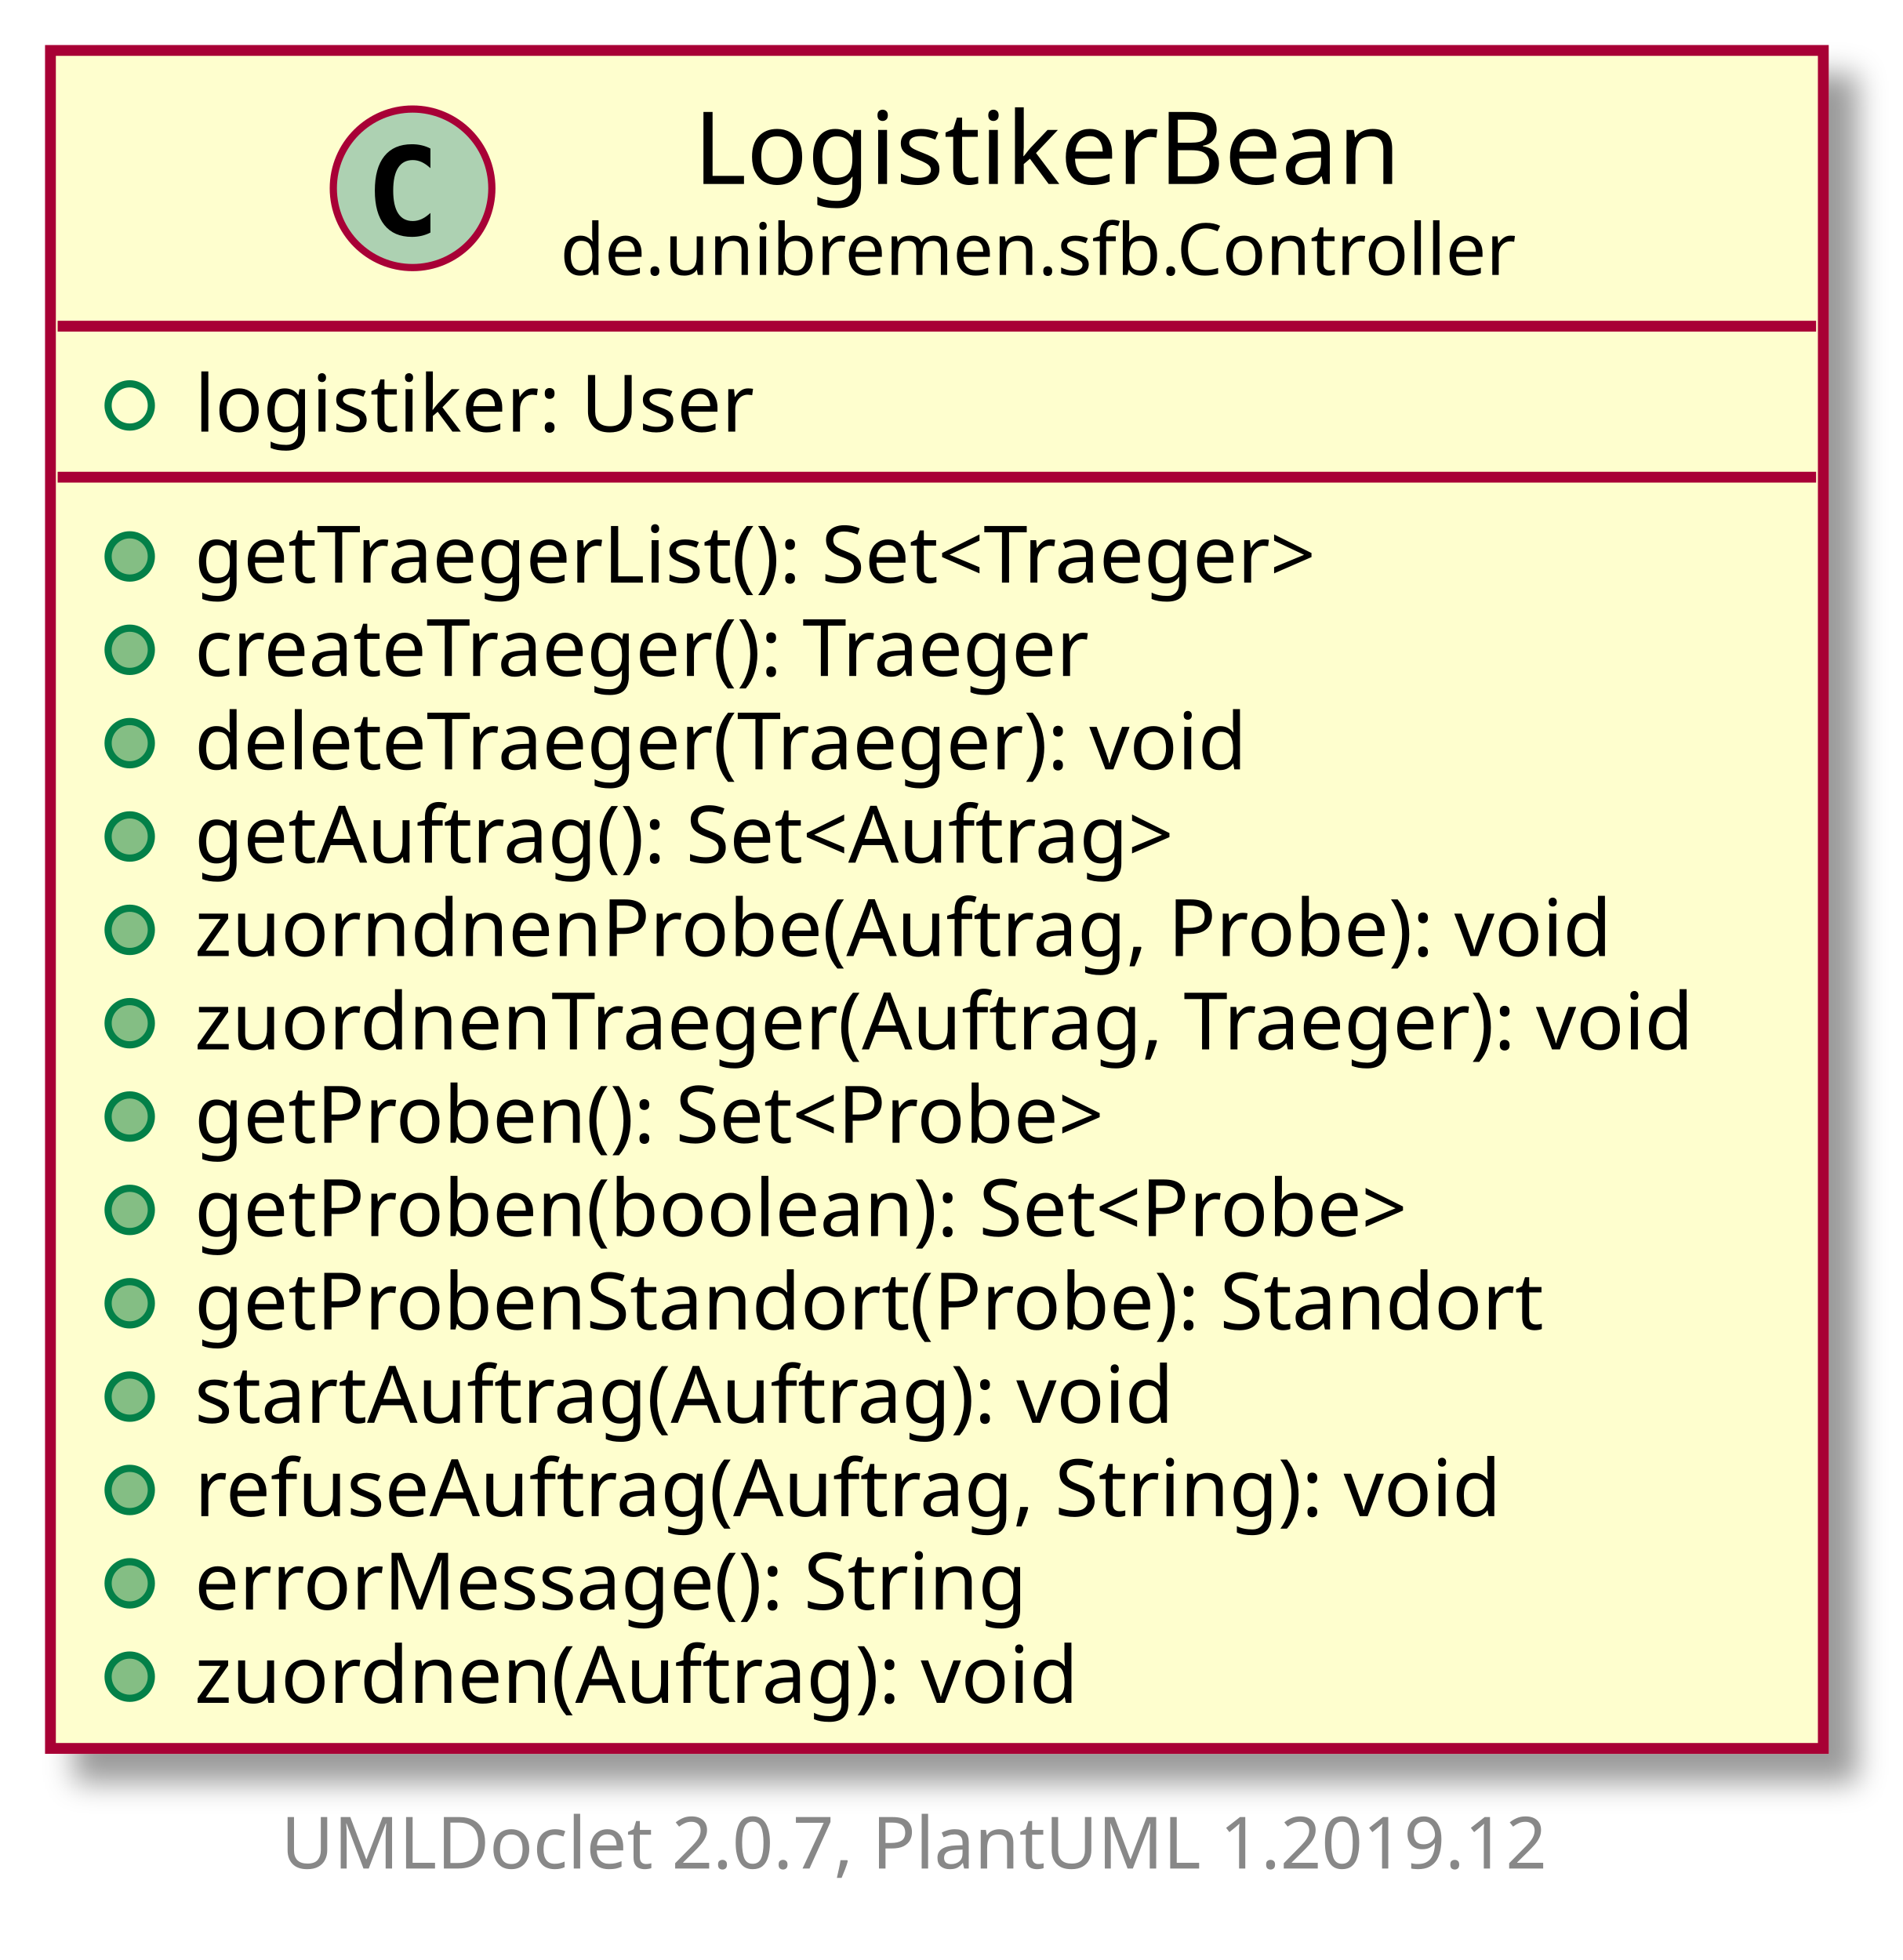
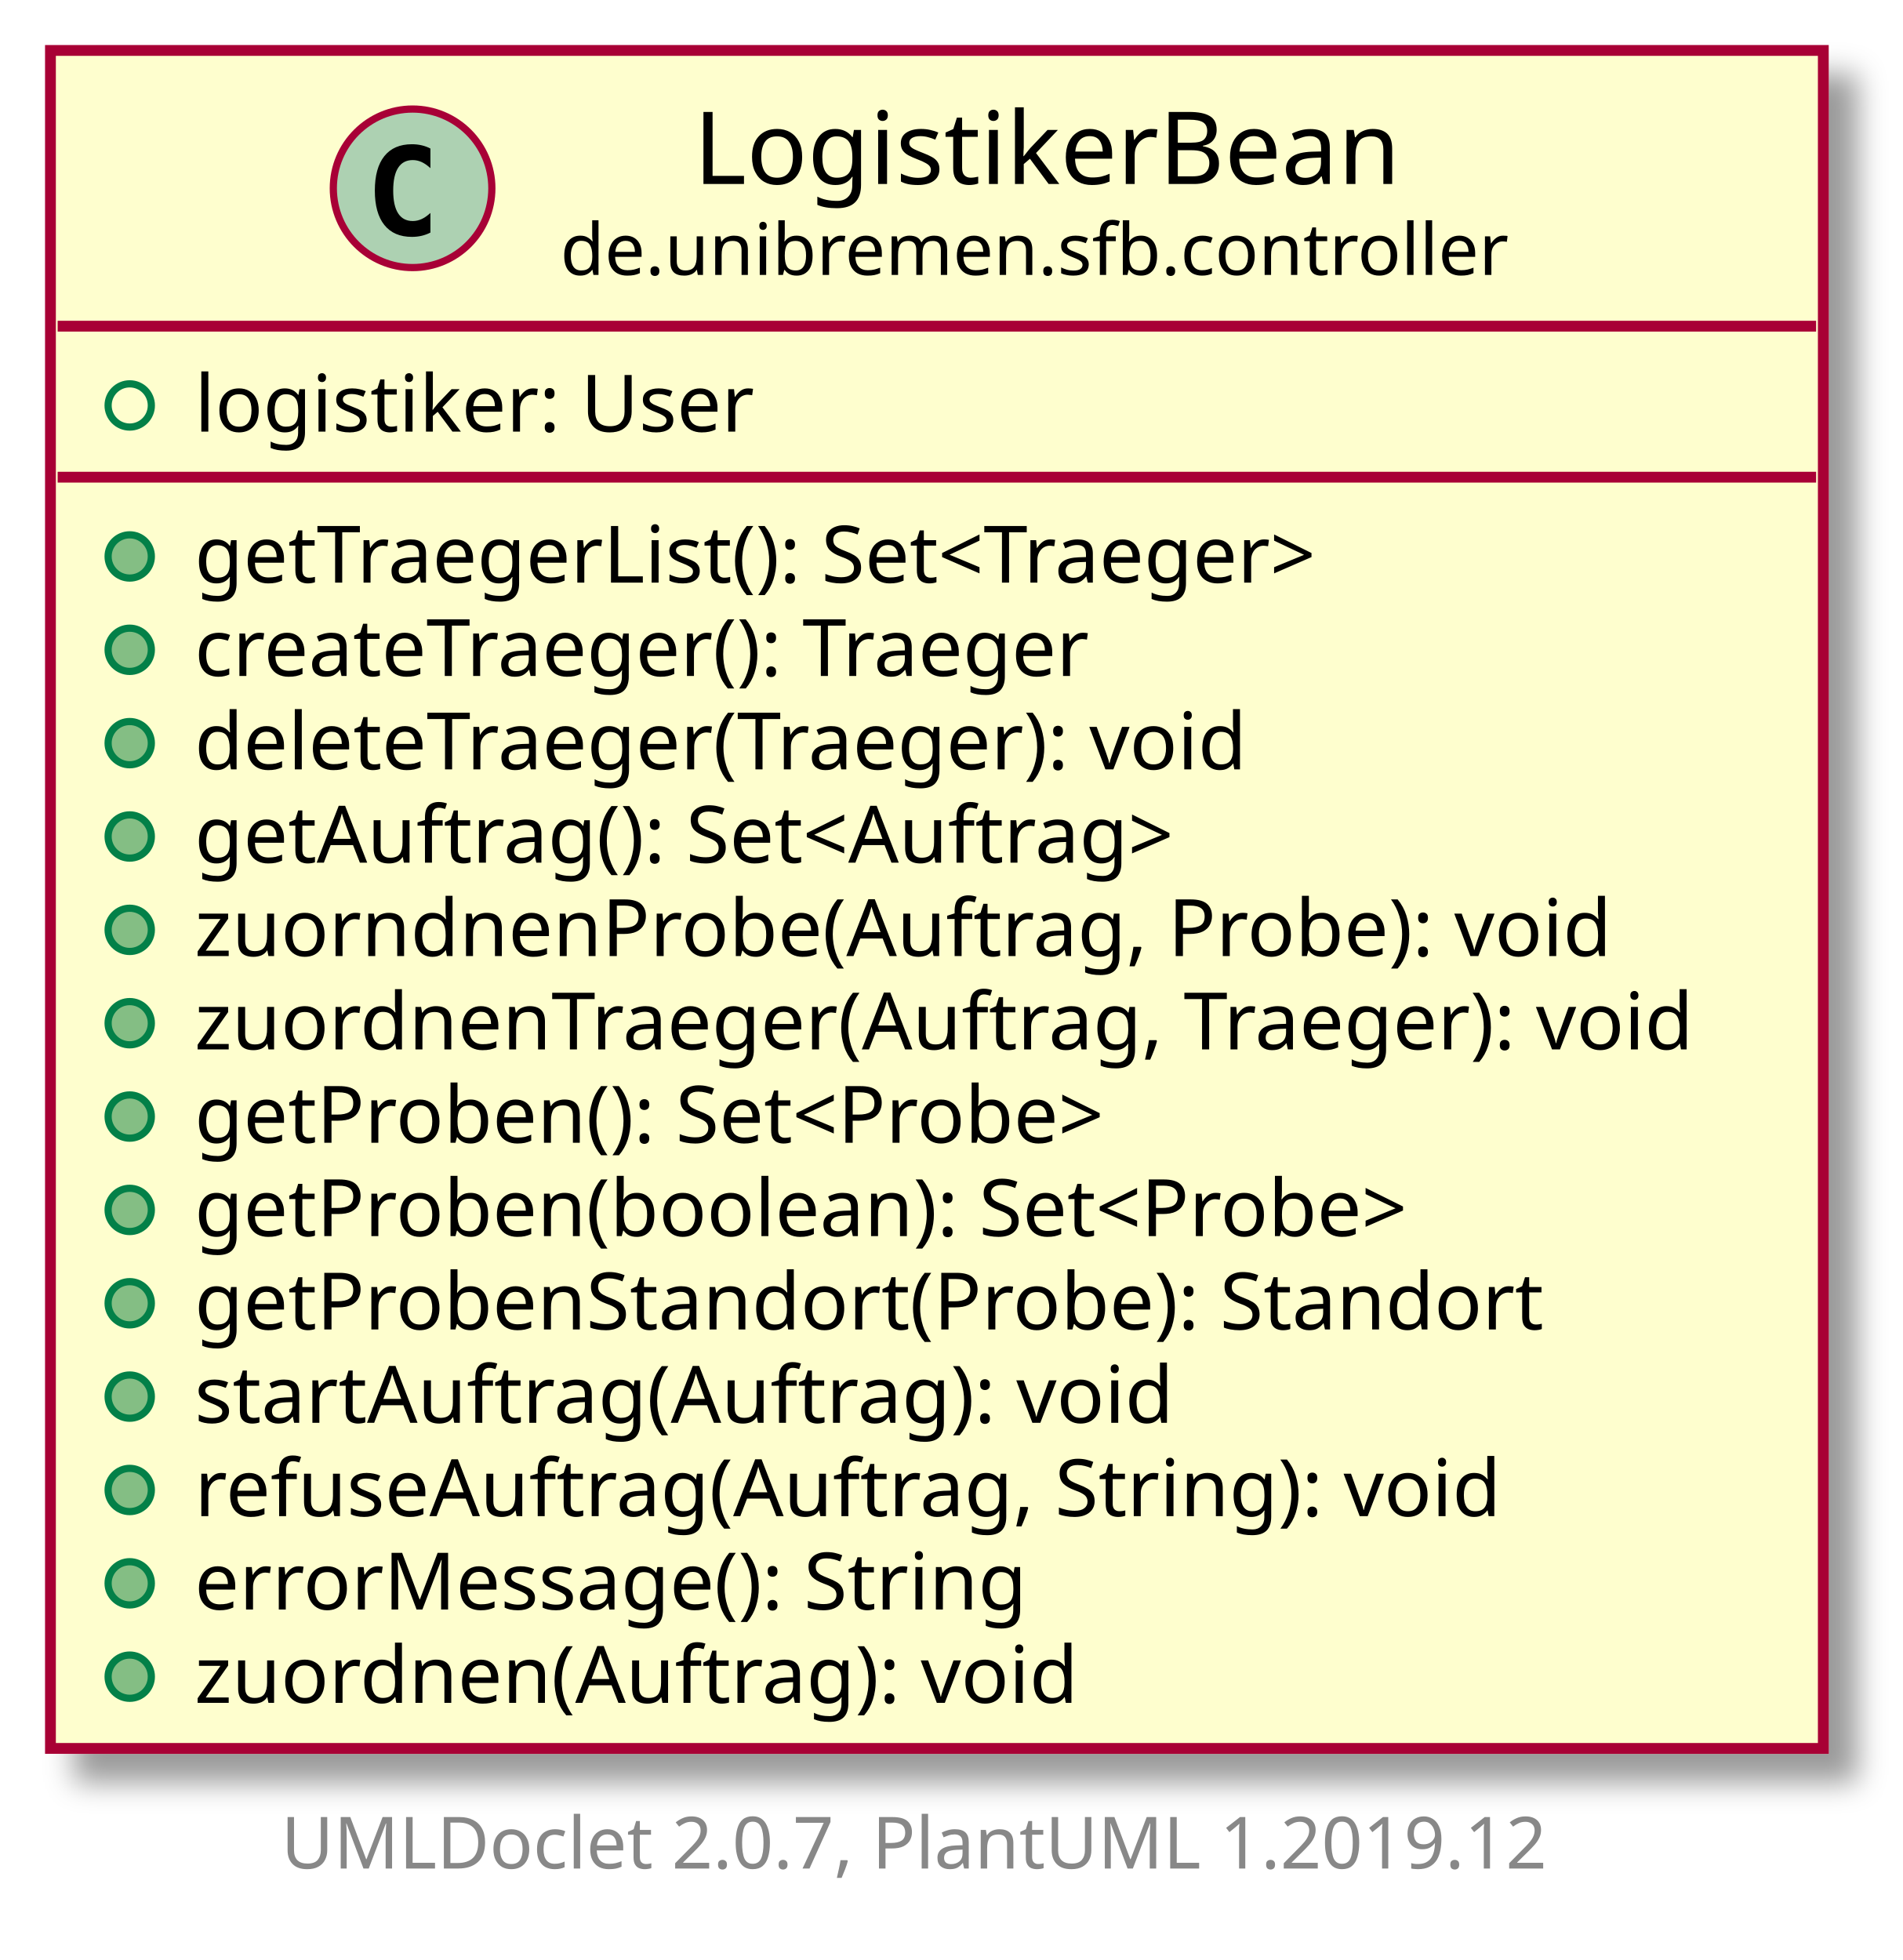
<svg xmlns="http://www.w3.org/2000/svg" xmlns:xlink="http://www.w3.org/1999/xlink" contentScriptType="application/ecmascript" contentStyleType="text/css" height="272px" preserveAspectRatio="none" style="width:264px;height:272px;" version="1.1" viewBox="0 0 264 272" width="264px" zoomAndPan="magnify">
  <defs>
    <filter height="300%" id="f1xtrbd2ks9jro" width="300%" x="-1" y="-1">
      <feGaussianBlur result="blurOut" stdDeviation="2.0" />
      <feColorMatrix in="blurOut" result="blurOut2" type="matrix" values="0 0 0 0 0 0 0 0 0 0 0 0 0 0 0 0 0 0 .4 0" />
      <feOffset dx="4.0" dy="4.0" in="blurOut2" result="blurOut3" />
      <feBlend in="SourceGraphic" in2="blurOut3" mode="normal" />
    </filter>
  </defs>
  <g>
    <a href="LogistikerBean.html" target="_top" title="LogistikerBean.html" xlink:actuate="onRequest" xlink:href="LogistikerBean.html" xlink:show="new" xlink:title="LogistikerBean.html" xlink:type="simple">
-       <rect fill="#FEFECE" filter="url(#f1xtrbd2ks9jro)" height="235.637" id="de.unibremen.sfb.Controller.LogistikerBean" style="stroke: #A80036; stroke-width: 1.5;" width="246" x="7" y="7" />
+       <rect fill="#FEFECE" filter="url(#f1xtrbd2ks9jro)" height="235.637" id="de.unibremen.sfb.controller.LogistikerBean" style="stroke: #A80036; stroke-width: 1.5;" width="246" x="7" y="7" />
      <ellipse cx="57.25" cy="26.133" fill="#ADD1B2" rx="11" ry="11" style="stroke: #A80036; stroke-width: 1.0;" />
      <path d="M59.723,32.276 Q59.142,32.575 58.503,32.724 Q57.864,32.873 57.158,32.873 Q54.651,32.873 53.331,31.222 Q52.012,29.57 52.012,26.449 Q52.012,23.319 53.331,21.668 Q54.651,20.016 57.158,20.016 Q57.864,20.016 58.511,20.165 Q59.159,20.314 59.723,20.613 L59.723,23.336 Q59.092,22.755 58.499,22.485 Q57.905,22.215 57.274,22.215 Q55.93,22.215 55.245,23.282 Q54.56,24.349 54.56,26.449 Q54.56,28.541 55.245,29.607 Q55.93,30.674 57.274,30.674 Q57.905,30.674 58.499,30.404 Q59.092,30.134 59.723,29.553 Z " />
      <text fill="#000000" font-family="sans-serif" font-size="14" lengthAdjust="spacingAndGlyphs" textLength="100" x="96.25" y="25.535">LogistikerBean</text>
-       <text fill="#000000" font-family="sans-serif" font-size="10" lengthAdjust="spacingAndGlyphs" textLength="137" x="77.75" y="38.156">de.unibremen.sfb.Controller</text>
+       <text fill="#000000" font-family="sans-serif" font-size="10" lengthAdjust="spacingAndGlyphs" textLength="137" x="77.75" y="38.156">de.unibremen.sfb.controller</text>
      <line style="stroke: #A80036; stroke-width: 1.5;" x1="8" x2="252" y1="45.266" y2="45.266" />
      <ellipse cx="18" cy="56.266" fill="none" rx="3" ry="3" style="stroke: #038048; stroke-width: 1.0;" />
      <text fill="#000000" font-family="sans-serif" font-size="11" lengthAdjust="spacingAndGlyphs" textLength="81" x="27" y="59.9">logistiker: User</text>
      <line style="stroke: #A80036; stroke-width: 1.5;" x1="8" x2="252" y1="66.221" y2="66.221" />
      <ellipse cx="18" cy="77.221" fill="#84BE84" rx="3" ry="3" style="stroke: #038048; stroke-width: 1.0;" />
      <text fill="#000000" font-family="sans-serif" font-size="11" lengthAdjust="spacingAndGlyphs" textLength="168" x="27" y="80.856">getTraegerList(): Set&lt;Traeger&gt;</text>
      <ellipse cx="18" cy="90.176" fill="#84BE84" rx="3" ry="3" style="stroke: #038048; stroke-width: 1.0;" />
      <text fill="#000000" font-family="sans-serif" font-size="11" lengthAdjust="spacingAndGlyphs" textLength="131" x="27" y="93.811">createTraeger(): Traeger</text>
      <ellipse cx="18" cy="103.131" fill="#84BE84" rx="3" ry="3" style="stroke: #038048; stroke-width: 1.0;" />
      <text fill="#000000" font-family="sans-serif" font-size="11" lengthAdjust="spacingAndGlyphs" textLength="153" x="27" y="106.766">deleteTraeger(Traeger): void</text>
      <ellipse cx="18" cy="116.086" fill="#84BE84" rx="3" ry="3" style="stroke: #038048; stroke-width: 1.0;" />
      <text fill="#000000" font-family="sans-serif" font-size="11" lengthAdjust="spacingAndGlyphs" textLength="147" x="27" y="119.721">getAuftrag(): Set&lt;Auftrag&gt;</text>
      <ellipse cx="18" cy="129.041" fill="#84BE84" rx="3" ry="3" style="stroke: #038048; stroke-width: 1.0;" />
      <text fill="#000000" font-family="sans-serif" font-size="11" lengthAdjust="spacingAndGlyphs" textLength="205" x="27" y="132.676">zuorndnenProbe(Auftrag, Probe): void</text>
      <ellipse cx="18" cy="141.996" fill="#84BE84" rx="3" ry="3" style="stroke: #038048; stroke-width: 1.0;" />
      <text fill="#000000" font-family="sans-serif" font-size="11" lengthAdjust="spacingAndGlyphs" textLength="220" x="27" y="145.631">zuordnenTraeger(Auftrag, Traeger): void</text>
      <ellipse cx="18" cy="154.951" fill="#84BE84" rx="3" ry="3" style="stroke: #038048; stroke-width: 1.0;" />
      <text fill="#000000" font-family="sans-serif" font-size="11" lengthAdjust="spacingAndGlyphs" textLength="134" x="27" y="158.586">getProben(): Set&lt;Probe&gt;</text>
      <ellipse cx="18" cy="167.906" fill="#84BE84" rx="3" ry="3" style="stroke: #038048; stroke-width: 1.0;" />
      <text fill="#000000" font-family="sans-serif" font-size="11" lengthAdjust="spacingAndGlyphs" textLength="177" x="27" y="171.541">getProben(boolean): Set&lt;Probe&gt;</text>
      <ellipse cx="18" cy="180.861" fill="#84BE84" rx="3" ry="3" style="stroke: #038048; stroke-width: 1.0;" />
      <text fill="#000000" font-family="sans-serif" font-size="11" lengthAdjust="spacingAndGlyphs" textLength="192" x="27" y="184.496">getProbenStandort(Probe): Standort</text>
      <ellipse cx="18" cy="193.816" fill="#84BE84" rx="3" ry="3" style="stroke: #038048; stroke-width: 1.0;" />
      <text fill="#000000" font-family="sans-serif" font-size="11" lengthAdjust="spacingAndGlyphs" textLength="144" x="27" y="197.451">startAuftrag(Auftrag): void</text>
      <ellipse cx="18" cy="206.772" fill="#84BE84" rx="3" ry="3" style="stroke: #038048; stroke-width: 1.0;" />
      <text fill="#000000" font-family="sans-serif" font-size="11" lengthAdjust="spacingAndGlyphs" textLength="191" x="27" y="210.406">refuseAuftrag(Auftrag, String): void</text>
      <ellipse cx="18" cy="219.727" fill="#84BE84" rx="3" ry="3" style="stroke: #038048; stroke-width: 1.0;" />
      <text fill="#000000" font-family="sans-serif" font-size="11" lengthAdjust="spacingAndGlyphs" textLength="120" x="27" y="223.361">errorMessage(): String</text>
      <ellipse cx="18" cy="232.682" fill="#84BE84" rx="3" ry="3" style="stroke: #038048; stroke-width: 1.0;" />
      <text fill="#000000" font-family="sans-serif" font-size="11" lengthAdjust="spacingAndGlyphs" textLength="130" x="27" y="236.316">zuordnen(Auftrag): void</text>
    </a>
    <text fill="#888888" font-family="sans-serif" font-size="10" lengthAdjust="spacingAndGlyphs" textLength="182" x="39" y="259.305">UMLDoclet 2.0.7, PlantUML 1.2019.12</text>
  </g>
</svg>
